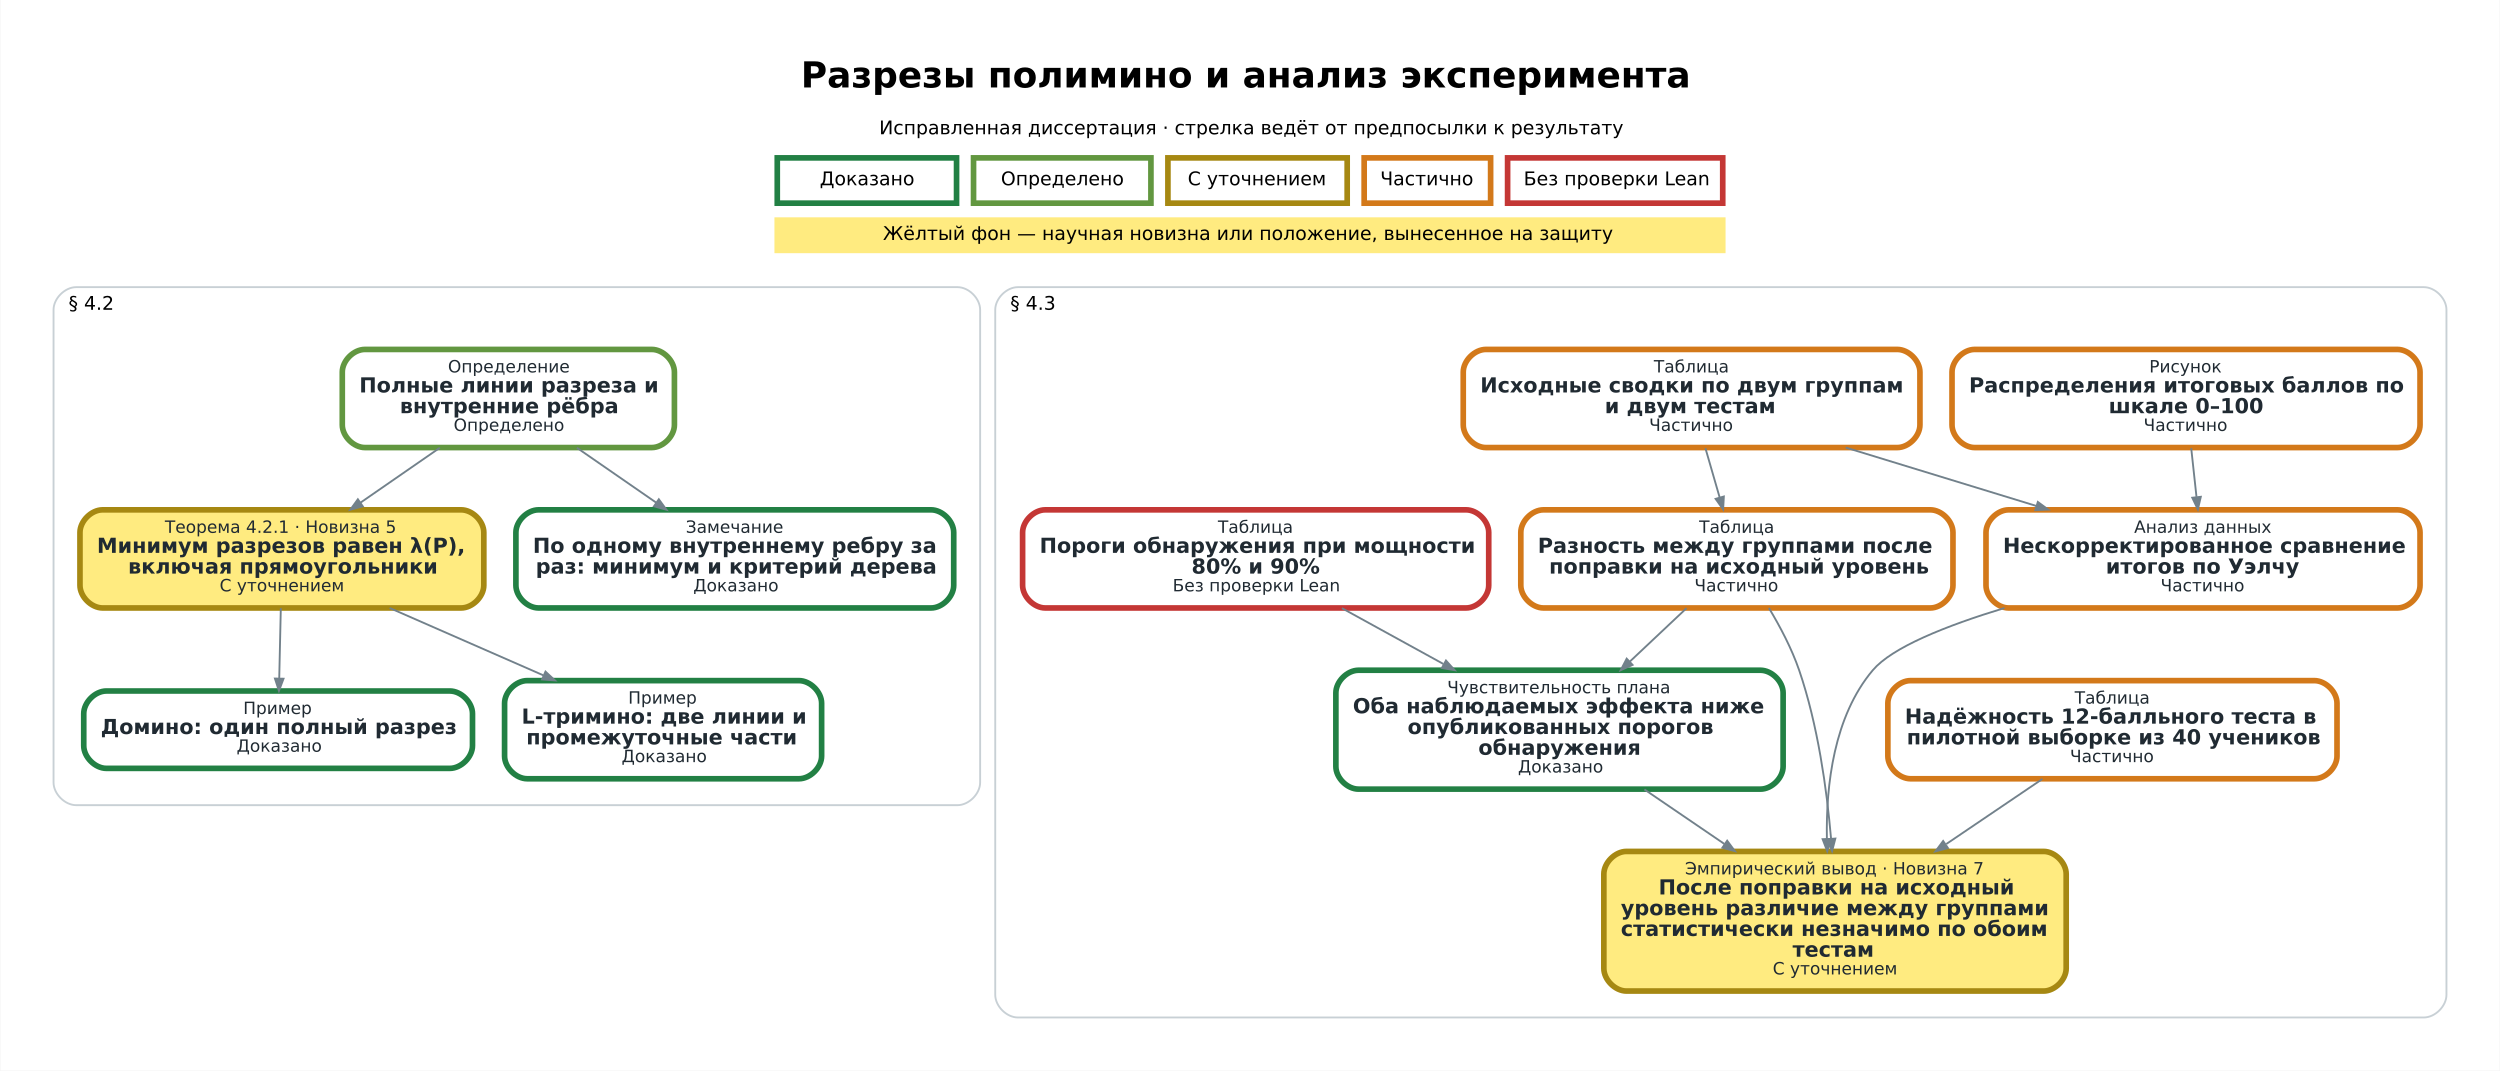
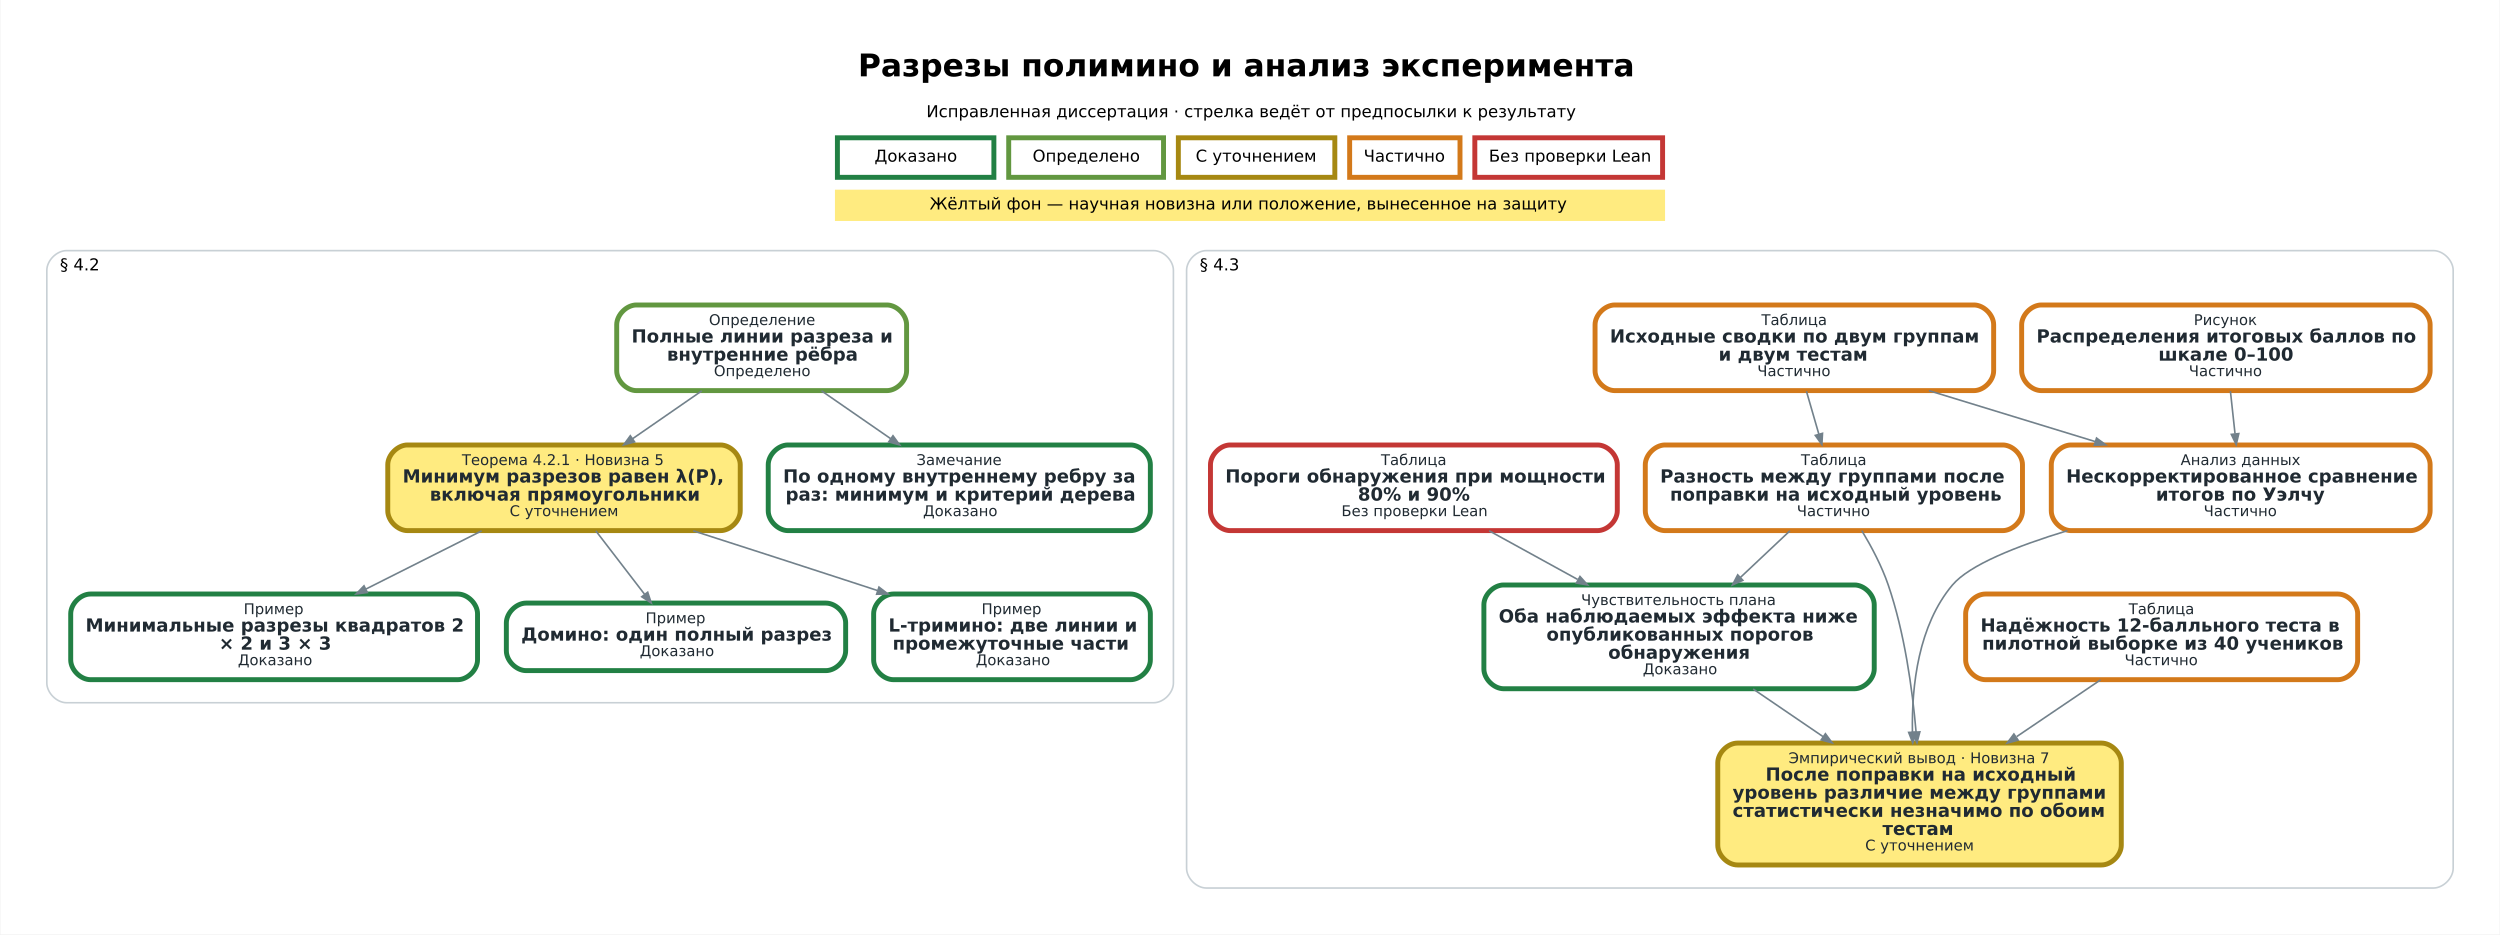
- <svg xmlns="http://www.w3.org/2000/svg" xmlns:xlink="http://www.w3.org/1999/xlink" width="1324pt" height="567pt" viewBox="0.00 0.00 1324.32 567.32">
+ <svg xmlns="http://www.w3.org/2000/svg" xmlns:xlink="http://www.w3.org/1999/xlink" width="1517pt" height="567pt" viewBox="0.00 0.00 1517.32 567.32">
  <g id="graph0" class="graph" transform="scale(1 1) rotate(0) translate(20.16 547.16)">
-     <polygon fill="white" stroke="transparent" points="-20.16,20.16 -20.16,-547.16 1304.16,-547.16 1304.16,20.16 -20.16,20.16" />
-     <text text-anchor="start" x="404" y="-500.8" font-family="DejaVu Sans" font-weight="bold" font-size="19.00">Разрезы полимино и анализ эксперимента</text>
-     <text text-anchor="start" x="445.5" y="-476" font-family="DejaVu Sans" font-size="10.00">Исправленная диссертация · стрелка ведёт от предпосылки к результату</text>
-     <polygon fill="none" stroke="#228044" stroke-width="3" points="391.5,-439.5 391.5,-463.5 486.5,-463.5 486.5,-439.5 391.5,-439.5" />
-     <text text-anchor="start" x="414" y="-449" font-family="DejaVu Sans" font-size="10.00">Доказано</text>
-     <polygon fill="none" stroke="#629740" stroke-width="3" points="495.5,-439.5 495.5,-463.5 589.5,-463.5 589.5,-439.5 495.5,-439.5" />
-     <text text-anchor="start" x="510" y="-449" font-family="DejaVu Sans" font-size="10.00">Определено</text>
-     <polygon fill="none" stroke="#a68812" stroke-width="3" points="598.5,-439.5 598.5,-463.5 693.5,-463.5 693.5,-439.5 598.5,-439.5" />
-     <text text-anchor="start" x="609" y="-449" font-family="DejaVu Sans" font-size="10.00">С уточнением</text>
-     <polygon fill="none" stroke="#d3791a" stroke-width="3" points="702.5,-439.5 702.5,-463.5 769.5,-463.5 769.5,-439.5 702.5,-439.5" />
-     <text text-anchor="start" x="711" y="-449" font-family="DejaVu Sans" font-size="10.00">Частично</text>
-     <polygon fill="none" stroke="#c43735" stroke-width="3" points="778.5,-439.5 778.5,-463.5 892.5,-463.5 892.5,-439.5 778.5,-439.5" />
-     <text text-anchor="start" x="787" y="-449" font-family="DejaVu Sans" font-size="10.00">Без проверки Lean</text>
-     <polygon fill="#ffeb80" stroke="transparent" stroke-width="3" points="390,-413 390,-432 894,-432 894,-413 390,-413" />
-     <text text-anchor="start" x="447.5" y="-420" font-family="DejaVu Sans" font-size="10.00">Жёлтый фон — научная новизна или положение, вынесенное на защиту</text>
+     <polygon fill="white" stroke="transparent" points="-20.16,20.16 -20.16,-547.16 1497.16,-547.16 1497.16,20.16 -20.16,20.16" />
+     <text text-anchor="start" x="500.5" y="-500.8" font-family="DejaVu Sans" font-weight="bold" font-size="19.00">Разрезы полимино и анализ эксперимента</text>
+     <text text-anchor="start" x="542" y="-476" font-family="DejaVu Sans" font-size="10.00">Исправленная диссертация · стрелка ведёт от предпосылки к результату</text>
+     <polygon fill="none" stroke="#228044" stroke-width="3" points="488,-439.5 488,-463.5 583,-463.5 583,-439.5 488,-439.5" />
+     <text text-anchor="start" x="510.5" y="-449" font-family="DejaVu Sans" font-size="10.00">Доказано</text>
+     <polygon fill="none" stroke="#629740" stroke-width="3" points="592,-439.5 592,-463.5 686,-463.5 686,-439.5 592,-439.5" />
+     <text text-anchor="start" x="606.5" y="-449" font-family="DejaVu Sans" font-size="10.00">Определено</text>
+     <polygon fill="none" stroke="#a68812" stroke-width="3" points="695,-439.5 695,-463.5 790,-463.5 790,-439.5 695,-439.5" />
+     <text text-anchor="start" x="705.5" y="-449" font-family="DejaVu Sans" font-size="10.00">С уточнением</text>
+     <polygon fill="none" stroke="#d3791a" stroke-width="3" points="799,-439.5 799,-463.5 866,-463.5 866,-439.5 799,-439.5" />
+     <text text-anchor="start" x="807.5" y="-449" font-family="DejaVu Sans" font-size="10.00">Частично</text>
+     <polygon fill="none" stroke="#c43735" stroke-width="3" points="875,-439.5 875,-463.5 989,-463.5 989,-439.5 875,-439.5" />
+     <text text-anchor="start" x="883.5" y="-449" font-family="DejaVu Sans" font-size="10.00">Без проверки Lean</text>
+     <polygon fill="#ffeb80" stroke="transparent" stroke-width="3" points="486.5,-413 486.5,-432 990.5,-432 990.5,-413 486.5,-413" />
+     <text text-anchor="start" x="544" y="-420" font-family="DejaVu Sans" font-size="10.00">Жёлтый фон — научная новизна или положение, вынесенное на защиту</text>
    <g id="clust1" class="cluster">
-       <path fill="white" stroke="#c8d0d5" d="M20,-120.5C20,-120.5 487,-120.5 487,-120.5 493,-120.5 499,-126.5 499,-132.5 499,-132.5 499,-383 499,-383 499,-389 493,-395 487,-395 487,-395 20,-395 20,-395 14,-395 8,-389 8,-383 8,-383 8,-132.5 8,-132.5 8,-126.5 14,-120.5 20,-120.5" />
+       <path fill="white" stroke="#c8d0d5" d="M20,-120.5C20,-120.5 680,-120.5 680,-120.5 686,-120.5 692,-126.5 692,-132.5 692,-132.5 692,-383 692,-383 692,-389 686,-395 680,-395 680,-395 20,-395 20,-395 14,-395 8,-389 8,-383 8,-383 8,-132.5 8,-132.5 8,-126.5 14,-120.5 20,-120.5" />
      <text text-anchor="middle" x="28" y="-383" font-family="DejaVu Sans" font-size="10.00">§ 4.2</text>
    </g>
    <g id="clust2" class="cluster">
-       <path fill="white" stroke="#c8d0d5" d="M519,-8C519,-8 1264,-8 1264,-8 1270,-8 1276,-14 1276,-20 1276,-20 1276,-383 1276,-383 1276,-389 1270,-395 1264,-395 1264,-395 519,-395 519,-395 513,-395 507,-389 507,-383 507,-383 507,-20 507,-20 507,-14 513,-8 519,-8" />
-       <text text-anchor="middle" x="527" y="-383" font-family="DejaVu Sans" font-size="10.00">§ 4.3</text>
+       <path fill="white" stroke="#c8d0d5" d="M712,-8C712,-8 1457,-8 1457,-8 1463,-8 1469,-14 1469,-20 1469,-20 1469,-383 1469,-383 1469,-389 1463,-395 1457,-395 1457,-395 712,-395 712,-395 706,-395 700,-389 700,-383 700,-383 700,-20 700,-20 700,-14 706,-8 712,-8" />
+       <text text-anchor="middle" x="720" y="-383" font-family="DejaVu Sans" font-size="10.00">§ 4.3</text>
    </g>
    <g id="node-cut-model" class="node">
      <g id="a_node-cut-model">
        <a xlink:href="../coverage.md#node-cut-model" xlink:title="Определение. Полные линии разреза и внутренние рёбра. Определено. Задана геометрическая модель полного удаления линий из объединения квадратов.">
-           <path fill="white" stroke="#629740" stroke-width="3" d="M325,-362C325,-362 173,-362 173,-362 167,-362 161,-356 161,-350 161,-350 161,-322 161,-322 161,-316 167,-310 173,-310 173,-310 325,-310 325,-310 331,-310 337,-316 337,-322 337,-322 337,-350 337,-350 337,-356 331,-362 325,-362" />
-           <text text-anchor="start" x="217" y="-349.8" font-family="DejaVu Sans" font-size="9.00" fill="#202a32">Определение</text>
-           <text text-anchor="start" x="170" y="-339.2" font-family="DejaVu Sans" font-weight="bold" font-size="11.00" fill="#202a32">Полные линии разреза и</text>
-           <text text-anchor="start" x="191.5" y="-328.2" font-family="DejaVu Sans" font-weight="bold" font-size="11.00" fill="#202a32">внутренние рёбра</text>
-           <text text-anchor="start" x="220" y="-318.8" font-family="DejaVu Sans" font-size="9.00" fill="#202a32">Определено</text>
+           <path fill="white" stroke="#629740" stroke-width="3" d="M518,-362C518,-362 366,-362 366,-362 360,-362 354,-356 354,-350 354,-350 354,-322 354,-322 354,-316 360,-310 366,-310 366,-310 518,-310 518,-310 524,-310 530,-316 530,-322 530,-322 530,-350 530,-350 530,-356 524,-362 518,-362" />
+           <text text-anchor="start" x="410" y="-349.8" font-family="DejaVu Sans" font-size="9.00" fill="#202a32">Определение</text>
+           <text text-anchor="start" x="363" y="-339.2" font-family="DejaVu Sans" font-weight="bold" font-size="11.00" fill="#202a32">Полные линии разреза и</text>
+           <text text-anchor="start" x="384.5" y="-328.2" font-family="DejaVu Sans" font-weight="bold" font-size="11.00" fill="#202a32">внутренние рёбра</text>
+           <text text-anchor="start" x="413" y="-318.8" font-family="DejaVu Sans" font-size="9.00" fill="#202a32">Определено</text>
        </a>
      </g>
    </g>
    <g id="node-thm-min-dissection-path" class="node">
      <g id="a_node-thm-min-dissection-path">
-         <a xlink:href="../coverage.md#node-thm-min-dissection-path" xlink:title="Теорема 4.2.1. Минимум разрезов равен λ(P), включая прямоугольники. С уточнением. Формула доказана при связности по сторонам. Доказано, что это равносильно связности внутренности непустой фигуры. Для произвольного объединения дан конечный критерий: каждая общая сторона разрезана и через каждое диагональное касание проходит хотя бы одна выбранная линия. У двух квадратов, соприкасающихся только углами, λ=0, а минимум равен 1. Буквальное определение из §4.2 допускает этот пример.">
-           <path fill="#ffeb80" stroke="#a68812" stroke-width="3" d="M224,-277C224,-277 34,-277 34,-277 28,-277 22,-271 22,-265 22,-265 22,-237 22,-237 22,-231 28,-225 34,-225 34,-225 224,-225 224,-225 230,-225 236,-231 236,-237 236,-237 236,-265 236,-265 236,-271 230,-277 224,-277" />
-           <text text-anchor="start" x="67" y="-264.8" font-family="DejaVu Sans" font-size="9.00" fill="#202a32">Теорема 4.2.1 · Новизна 5</text>
-           <text text-anchor="start" x="31" y="-254.2" font-family="DejaVu Sans" font-weight="bold" font-size="11.00" fill="#202a32">Минимум разрезов равен λ(P),</text>
-           <text text-anchor="start" x="47.5" y="-243.2" font-family="DejaVu Sans" font-weight="bold" font-size="11.00" fill="#202a32">включая прямоугольники</text>
-           <text text-anchor="start" x="96" y="-233.8" font-family="DejaVu Sans" font-size="9.00" fill="#202a32">С уточнением</text>
+         <a xlink:href="../coverage.md#node-thm-min-dissection-path" xlink:title="Теорема 4.2.1. Минимум разрезов равен λ(P), включая прямоугольники. С уточнением. Формула доказана при связности по сторонам. Доказано, что это равносильно связности внутренности непустой фигуры. Для произвольного объединения дан конечный критерий: каждая общая сторона разрезана и через каждое диагональное касание проходит хотя бы одна выбранная линия. У двух квадратов, соприкасающихся только углами, λ=0, а минимум равен 1. Буквальное определение из §4.2 допускает этот пример. Для любой промежуточной последовательности разрезов каждая геометрическая часть описана путями по сохранившимся сторонам и вершинам.">
+           <path fill="#ffeb80" stroke="#a68812" stroke-width="3" d="M417,-277C417,-277 227,-277 227,-277 221,-277 215,-271 215,-265 215,-265 215,-237 215,-237 215,-231 221,-225 227,-225 227,-225 417,-225 417,-225 423,-225 429,-231 429,-237 429,-237 429,-265 429,-265 429,-271 423,-277 417,-277" />
+           <text text-anchor="start" x="260" y="-264.8" font-family="DejaVu Sans" font-size="9.00" fill="#202a32">Теорема 4.2.1 · Новизна 5</text>
+           <text text-anchor="start" x="224" y="-254.2" font-family="DejaVu Sans" font-weight="bold" font-size="11.00" fill="#202a32">Минимум разрезов равен λ(P),</text>
+           <text text-anchor="start" x="240.5" y="-243.2" font-family="DejaVu Sans" font-weight="bold" font-size="11.00" fill="#202a32">включая прямоугольники</text>
+           <text text-anchor="start" x="289" y="-233.8" font-family="DejaVu Sans" font-size="9.00" fill="#202a32">С уточнением</text>
        </a>
      </g>
    </g>
    <g id="edge1" class="edge">
-       <path fill="none" stroke="#72818b" d="M212.67,-309.87C199.39,-300.69 184.28,-290.23 170.58,-280.76" />
-       <polygon fill="#72818b" stroke="#72818b" points="171.85,-278.87 165.21,-277.04 169.26,-282.61 171.85,-278.87" />
+       <path fill="none" stroke="#72818b" d="M405.67,-309.87C392.39,-300.69 377.28,-290.23 363.58,-280.76" />
+       <polygon fill="#72818b" stroke="#72818b" points="364.85,-278.87 358.21,-277.04 362.26,-282.61 364.85,-278.87" />
    </g>
    <g id="node-unit-edge-remark" class="node">
      <g id="a_node-unit-edge-remark">
        <a xlink:href="../coverage.md#node-unit-edge-remark" xlink:title="Замечание. По одному внутреннему ребру за раз: минимум и критерий дерева. Доказано. Для непустой фигуры, связной по сторонам, доказан критерий N−1. Квадрат 2×2 требует четырёх единичных разрезов или двух полных линий.">
-           <path fill="white" stroke="#228044" stroke-width="3" d="M473,-277C473,-277 265,-277 265,-277 259,-277 253,-271 253,-265 253,-265 253,-237 253,-237 253,-231 259,-225 265,-225 265,-225 473,-225 473,-225 479,-225 485,-231 485,-237 485,-237 485,-265 485,-265 485,-271 479,-277 473,-277" />
-           <text text-anchor="start" x="343" y="-264.8" font-family="DejaVu Sans" font-size="9.00" fill="#202a32">Замечание</text>
-           <text text-anchor="start" x="262" y="-254.2" font-family="DejaVu Sans" font-weight="bold" font-size="11.00" fill="#202a32">По одному внутреннему ребру за</text>
-           <text text-anchor="start" x="263.5" y="-243.2" font-family="DejaVu Sans" font-weight="bold" font-size="11.00" fill="#202a32">раз: минимум и критерий дерева</text>
-           <text text-anchor="start" x="347" y="-233.8" font-family="DejaVu Sans" font-size="9.00" fill="#202a32">Доказано</text>
+           <path fill="white" stroke="#228044" stroke-width="3" d="M666,-277C666,-277 458,-277 458,-277 452,-277 446,-271 446,-265 446,-265 446,-237 446,-237 446,-231 452,-225 458,-225 458,-225 666,-225 666,-225 672,-225 678,-231 678,-237 678,-237 678,-265 678,-265 678,-271 672,-277 666,-277" />
+           <text text-anchor="start" x="536" y="-264.8" font-family="DejaVu Sans" font-size="9.00" fill="#202a32">Замечание</text>
+           <text text-anchor="start" x="455" y="-254.2" font-family="DejaVu Sans" font-weight="bold" font-size="11.00" fill="#202a32">По одному внутреннему ребру за</text>
+           <text text-anchor="start" x="456.5" y="-243.2" font-family="DejaVu Sans" font-weight="bold" font-size="11.00" fill="#202a32">раз: минимум и критерий дерева</text>
+           <text text-anchor="start" x="540" y="-233.8" font-family="DejaVu Sans" font-size="9.00" fill="#202a32">Доказано</text>
        </a>
      </g>
    </g>
    <g id="edge2" class="edge">
-       <path fill="none" stroke="#72818b" d="M285.33,-309.87C298.61,-300.69 313.72,-290.23 327.42,-280.76" />
-       <polygon fill="#72818b" stroke="#72818b" points="328.74,-282.61 332.79,-277.04 326.15,-278.87 328.74,-282.61" />
+       <path fill="none" stroke="#72818b" d="M478.33,-309.87C491.61,-300.69 506.72,-290.23 520.42,-280.76" />
+       <polygon fill="#72818b" stroke="#72818b" points="521.74,-282.61 525.79,-277.04 519.15,-278.87 521.74,-282.61" />
+     </g>
+     <g id="node-square-cut-examples" class="node">
+       <g id="a_node-square-cut-examples">
+         <a xlink:href="../coverage.md#node-square-cut-examples" xlink:title="Пример. Минимальные разрезы квадратов 2 × 2 и 3 × 3. Доказано. Указанные полные линии дают минимумы 2 и 4. Оба числа меньше N−1.">
+           <path fill="white" stroke="#228044" stroke-width="3" d="M257.5,-186.5C257.5,-186.5 34.5,-186.5 34.5,-186.5 28.5,-186.5 22.5,-180.5 22.5,-174.5 22.5,-174.5 22.5,-146.5 22.5,-146.5 22.5,-140.5 28.5,-134.5 34.5,-134.5 34.5,-134.5 257.5,-134.5 257.5,-134.5 263.5,-134.5 269.5,-140.5 269.5,-146.5 269.5,-146.5 269.5,-174.5 269.5,-174.5 269.5,-180.5 263.5,-186.5 257.5,-186.5" />
+           <text text-anchor="start" x="127.5" y="-174.3" font-family="DejaVu Sans" font-size="9.00" fill="#202a32">Пример</text>
+           <text text-anchor="start" x="31.5" y="-163.7" font-family="DejaVu Sans" font-weight="bold" font-size="11.00" fill="#202a32">Минимальные разрезы квадратов 2</text>
+           <text text-anchor="start" x="112.5" y="-152.7" font-family="DejaVu Sans" font-weight="bold" font-size="11.00" fill="#202a32">× 2 и 3 × 3</text>
+           <text text-anchor="start" x="124" y="-143.3" font-family="DejaVu Sans" font-size="9.00" fill="#202a32">Доказано</text>
+         </a>
+       </g>
+     </g>
+     <g id="edge3" class="edge">
+       <path fill="none" stroke="#72818b" d="M272.04,-224.88C250.11,-213.85 224.29,-200.87 201.74,-189.53" />
+       <polygon fill="#72818b" stroke="#72818b" points="202.61,-187.42 195.78,-186.53 200.57,-191.49 202.61,-187.42" />
    </g>
    <g id="node-ex1" class="node">
      <g id="a_node-ex1">
        <a xlink:href="../coverage.md#node-ex1" xlink:title="Пример. Домино: один полный разрез. Доказано. ">
-           <path fill="white" stroke="#228044" stroke-width="3" d="M218,-181C218,-181 36,-181 36,-181 30,-181 24,-175 24,-169 24,-169 24,-152 24,-152 24,-146 30,-140 36,-140 36,-140 218,-140 218,-140 224,-140 230,-146 230,-152 230,-152 230,-169 230,-169 230,-175 224,-181 218,-181" />
-           <text text-anchor="start" x="108.5" y="-168.8" font-family="DejaVu Sans" font-size="9.00" fill="#202a32">Пример</text>
-           <text text-anchor="start" x="33" y="-158.2" font-family="DejaVu Sans" font-weight="bold" font-size="11.00" fill="#202a32">Домино: один полный разрез</text>
-           <text text-anchor="start" x="105" y="-148.8" font-family="DejaVu Sans" font-size="9.00" fill="#202a32">Доказано</text>
-         </a>
-       </g>
-     </g>
-     <g id="edge3" class="edge">
-       <path fill="none" stroke="#72818b" d="M128.43,-224.88C128.17,-213.26 127.86,-199.46 127.59,-187.71" />
-       <polygon fill="#72818b" stroke="#72818b" points="129.86,-187.51 127.44,-181.06 125.31,-187.61 129.86,-187.51" />
+           <path fill="white" stroke="#228044" stroke-width="3" d="M481,-181C481,-181 299,-181 299,-181 293,-181 287,-175 287,-169 287,-169 287,-152 287,-152 287,-146 293,-140 299,-140 299,-140 481,-140 481,-140 487,-140 493,-146 493,-152 493,-152 493,-169 493,-169 493,-175 487,-181 481,-181" />
+           <text text-anchor="start" x="371.5" y="-168.8" font-family="DejaVu Sans" font-size="9.00" fill="#202a32">Пример</text>
+           <text text-anchor="start" x="296" y="-158.2" font-family="DejaVu Sans" font-weight="bold" font-size="11.00" fill="#202a32">Домино: один полный разрез</text>
+           <text text-anchor="start" x="368" y="-148.8" font-family="DejaVu Sans" font-size="9.00" fill="#202a32">Доказано</text>
+         </a>
+       </g>
+     </g>
+     <g id="edge4" class="edge">
+       <path fill="none" stroke="#72818b" d="M341.3,-224.88C350.57,-212.82 361.63,-198.42 370.87,-186.4" />
+       <polygon fill="#72818b" stroke="#72818b" points="372.82,-187.6 374.97,-181.06 369.21,-184.83 372.82,-187.6" />
    </g>
    <g id="node-ex2" class="node">
      <g id="a_node-ex2">
        <a xlink:href="../coverage.md#node-ex2" xlink:title="Пример. L-тримино: две линии и промежуточные части. Доказано. ">
-           <path fill="white" stroke="#228044" stroke-width="3" d="M403,-186.5C403,-186.5 259,-186.5 259,-186.5 253,-186.5 247,-180.5 247,-174.5 247,-174.5 247,-146.5 247,-146.5 247,-140.5 253,-134.5 259,-134.5 259,-134.5 403,-134.5 403,-134.5 409,-134.5 415,-140.5 415,-146.5 415,-146.5 415,-174.5 415,-174.5 415,-180.5 409,-186.5 403,-186.5" />
-           <text text-anchor="start" x="312.5" y="-174.3" font-family="DejaVu Sans" font-size="9.00" fill="#202a32">Пример</text>
-           <text text-anchor="start" x="256" y="-163.7" font-family="DejaVu Sans" font-weight="bold" font-size="11.00" fill="#202a32">L-тримино: две линии и</text>
-           <text text-anchor="start" x="258.5" y="-152.7" font-family="DejaVu Sans" font-weight="bold" font-size="11.00" fill="#202a32">промежуточные части</text>
-           <text text-anchor="start" x="309" y="-143.3" font-family="DejaVu Sans" font-size="9.00" fill="#202a32">Доказано</text>
-         </a>
-       </g>
-     </g>
-     <g id="edge4" class="edge">
-       <path fill="none" stroke="#72818b" d="M186.08,-224.99C211.46,-213.87 241.44,-200.74 267.52,-189.31" />
-       <polygon fill="#72818b" stroke="#72818b" points="268.68,-191.29 273.72,-186.6 266.85,-187.12 268.68,-191.29" />
+           <path fill="white" stroke="#228044" stroke-width="3" d="M666,-186.5C666,-186.5 522,-186.5 522,-186.5 516,-186.5 510,-180.5 510,-174.5 510,-174.5 510,-146.5 510,-146.5 510,-140.5 516,-134.5 522,-134.5 522,-134.5 666,-134.5 666,-134.5 672,-134.5 678,-140.5 678,-146.5 678,-146.5 678,-174.5 678,-174.5 678,-180.5 672,-186.5 666,-186.5" />
+           <text text-anchor="start" x="575.5" y="-174.3" font-family="DejaVu Sans" font-size="9.00" fill="#202a32">Пример</text>
+           <text text-anchor="start" x="519" y="-163.7" font-family="DejaVu Sans" font-weight="bold" font-size="11.00" fill="#202a32">L-тримино: две линии и</text>
+           <text text-anchor="start" x="521.5" y="-152.7" font-family="DejaVu Sans" font-weight="bold" font-size="11.00" fill="#202a32">промежуточные части</text>
+           <text text-anchor="start" x="572" y="-143.3" font-family="DejaVu Sans" font-size="9.00" fill="#202a32">Доказано</text>
+         </a>
+       </g>
+     </g>
+     <g id="edge5" class="edge">
+       <path fill="none" stroke="#72818b" d="M400.46,-224.88C432.03,-214.73 468.76,-202.86 502,-192 505.4,-190.89 508.87,-189.75 512.37,-188.6" />
+       <polygon fill="#72818b" stroke="#72818b" points="513.24,-190.71 518.71,-186.52 511.82,-186.39 513.24,-190.71" />
    </g>
    <g id="node-table-pearson" class="node">
      <g id="a_node-table-pearson">
        <a xlink:href="../coverage.md#node-table-pearson" xlink:title="Таблица. Надёжность 12-балльного теста в пилотной выборке из 40 учеников. Частично. В отдельном пилоте из двух средних и парного t следуют точный средний сдвиг 41/40 и сумма квадратов разностей 131. Для парного t и теста корреляции проверено p &lt; 0,001. Из положительной корреляции и изменения среднего следует строгое неравенство ICC(2,1) &lt; r. Сами r, ICC и точные границы ДИ по исходным парам не воспроизведены.">
-           <path fill="white" stroke="#d3791a" stroke-width="3" d="M1206,-186.5C1206,-186.5 992,-186.5 992,-186.5 986,-186.5 980,-180.5 980,-174.5 980,-174.5 980,-146.5 980,-146.5 980,-140.5 986,-134.5 992,-134.5 992,-134.5 1206,-134.5 1206,-134.5 1212,-134.5 1218,-140.5 1218,-146.5 1218,-146.5 1218,-174.5 1218,-174.5 1218,-180.5 1212,-186.5 1206,-186.5" />
-           <text text-anchor="start" x="1079" y="-174.3" font-family="DejaVu Sans" font-size="9.00" fill="#202a32">Таблица</text>
-           <text text-anchor="start" x="989" y="-163.7" font-family="DejaVu Sans" font-weight="bold" font-size="11.00" fill="#202a32">Надёжность 12-балльного теста в</text>
-           <text text-anchor="start" x="990" y="-152.7" font-family="DejaVu Sans" font-weight="bold" font-size="11.00" fill="#202a32">пилотной выборке из 40 учеников</text>
-           <text text-anchor="start" x="1076.5" y="-143.3" font-family="DejaVu Sans" font-size="9.00" fill="#202a32">Частично</text>
+           <path fill="white" stroke="#d3791a" stroke-width="3" d="M1399,-186.5C1399,-186.5 1185,-186.5 1185,-186.5 1179,-186.5 1173,-180.5 1173,-174.5 1173,-174.5 1173,-146.5 1173,-146.5 1173,-140.5 1179,-134.5 1185,-134.5 1185,-134.5 1399,-134.5 1399,-134.5 1405,-134.5 1411,-140.5 1411,-146.5 1411,-146.5 1411,-174.5 1411,-174.5 1411,-180.5 1405,-186.5 1399,-186.5" />
+           <text text-anchor="start" x="1272" y="-174.3" font-family="DejaVu Sans" font-size="9.00" fill="#202a32">Таблица</text>
+           <text text-anchor="start" x="1182" y="-163.7" font-family="DejaVu Sans" font-weight="bold" font-size="11.00" fill="#202a32">Надёжность 12-балльного теста в</text>
+           <text text-anchor="start" x="1183" y="-152.7" font-family="DejaVu Sans" font-weight="bold" font-size="11.00" fill="#202a32">пилотной выборке из 40 учеников</text>
+           <text text-anchor="start" x="1269.5" y="-143.3" font-family="DejaVu Sans" font-size="9.00" fill="#202a32">Частично</text>
        </a>
      </g>
    </g>
    <g id="node-study-summary" class="node">
      <g id="a_node-study-summary">
        <a xlink:href="../coverage.md#node-study-summary" xlink:title="Эмпирический вывод. После поправки на исходный уровень различие между группами статистически незначимо по обоим тестам. С уточнением. Для любых 42 пар наблюдений в каждой группе, согласующихся со сводками, доказаны оба исходных преимущества B, нескорректированное итоговое различие только по числам, близость приростов и оба решения ANCOVA при уровне 0,05. Сами измерения и эмпирические допущения модели по опубликованным таблицам не проверяются. При одном целом классе на метод любой коэффициент метода можно компенсировать классным эффектом, сохранив прогнозы и минимум суммы квадратов ANCOVA.">
-           <path fill="#ffeb80" stroke="#a68812" stroke-width="3" d="M1062.5,-96C1062.5,-96 841.5,-96 841.5,-96 835.5,-96 829.5,-90 829.5,-84 829.5,-84 829.5,-34 829.5,-34 829.5,-28 835.5,-22 841.5,-22 841.5,-22 1062.5,-22 1062.5,-22 1068.5,-22 1074.5,-28 1074.5,-34 1074.5,-34 1074.5,-84 1074.5,-84 1074.5,-90 1068.5,-96 1062.5,-96" />
-           <text text-anchor="start" x="872.5" y="-83.8" font-family="DejaVu Sans" font-size="9.00" fill="#202a32">Эмпирический вывод · Новизна 7</text>
-           <text text-anchor="start" x="858.5" y="-73.2" font-family="DejaVu Sans" font-weight="bold" font-size="11.00" fill="#202a32">После поправки на исходный</text>
-           <text text-anchor="start" x="838.5" y="-62.2" font-family="DejaVu Sans" font-weight="bold" font-size="11.00" fill="#202a32">уровень различие между группами</text>
-           <text text-anchor="start" x="838.5" y="-51.2" font-family="DejaVu Sans" font-weight="bold" font-size="11.00" fill="#202a32">статистически незначимо по обоим</text>
-           <text text-anchor="start" x="929.5" y="-40.2" font-family="DejaVu Sans" font-weight="bold" font-size="11.00" fill="#202a32">тестам</text>
-           <text text-anchor="start" x="919" y="-30.8" font-family="DejaVu Sans" font-size="9.00" fill="#202a32">С уточнением</text>
-         </a>
-       </g>
-     </g>
-     <g id="edge13" class="edge">
-       <path fill="none" stroke="#72818b" d="M1061.91,-134.39C1046.47,-123.94 1028.17,-111.56 1010.97,-99.92" />
-       <polygon fill="#72818b" stroke="#72818b" points="1011.85,-97.76 1005.19,-96 1009.29,-101.53 1011.85,-97.76" />
+           <path fill="#ffeb80" stroke="#a68812" stroke-width="3" d="M1255.5,-96C1255.5,-96 1034.5,-96 1034.5,-96 1028.5,-96 1022.5,-90 1022.5,-84 1022.5,-84 1022.5,-34 1022.5,-34 1022.5,-28 1028.5,-22 1034.5,-22 1034.5,-22 1255.5,-22 1255.5,-22 1261.5,-22 1267.5,-28 1267.5,-34 1267.5,-34 1267.5,-84 1267.5,-84 1267.5,-90 1261.5,-96 1255.5,-96" />
+           <text text-anchor="start" x="1065.5" y="-83.8" font-family="DejaVu Sans" font-size="9.00" fill="#202a32">Эмпирический вывод · Новизна 7</text>
+           <text text-anchor="start" x="1051.5" y="-73.2" font-family="DejaVu Sans" font-weight="bold" font-size="11.00" fill="#202a32">После поправки на исходный</text>
+           <text text-anchor="start" x="1031.5" y="-62.2" font-family="DejaVu Sans" font-weight="bold" font-size="11.00" fill="#202a32">уровень различие между группами</text>
+           <text text-anchor="start" x="1031.5" y="-51.2" font-family="DejaVu Sans" font-weight="bold" font-size="11.00" fill="#202a32">статистически незначимо по обоим</text>
+           <text text-anchor="start" x="1122.5" y="-40.2" font-family="DejaVu Sans" font-weight="bold" font-size="11.00" fill="#202a32">тестам</text>
+           <text text-anchor="start" x="1112" y="-30.8" font-family="DejaVu Sans" font-size="9.00" fill="#202a32">С уточнением</text>
+         </a>
+       </g>
+     </g>
+     <g id="edge14" class="edge">
+       <path fill="none" stroke="#72818b" d="M1254.91,-134.39C1239.47,-123.94 1221.17,-111.56 1203.97,-99.92" />
+       <polygon fill="#72818b" stroke="#72818b" points="1204.85,-97.76 1198.19,-96 1202.29,-101.53 1204.85,-97.76" />
    </g>
    <g id="node-tab-descriptive" class="node">
      <g id="a_node-tab-descriptive">
        <a xlink:href="../coverage.md#node-tab-descriptive" xlink:title="Таблица. Исходные сводки по двум группам и двум тестам. Частично. Для 12-балльного теста из округления средних и стандартных отклонений доказаны точные суммы, суммы квадратов до и после обучения и по два кандидата для сумм квадратов приростов. Исходные наблюдения не опубликованы.">
-           <path fill="white" stroke="#d3791a" stroke-width="3" d="M985,-362C985,-362 767,-362 767,-362 761,-362 755,-356 755,-350 755,-350 755,-322 755,-322 755,-316 761,-310 767,-310 767,-310 985,-310 985,-310 991,-310 997,-316 997,-322 997,-322 997,-350 997,-350 997,-356 991,-362 985,-362" />
-           <text text-anchor="start" x="856" y="-349.8" font-family="DejaVu Sans" font-size="9.00" fill="#202a32">Таблица</text>
-           <text text-anchor="start" x="764" y="-339.2" font-family="DejaVu Sans" font-weight="bold" font-size="11.00" fill="#202a32">Исходные сводки по двум группам</text>
-           <text text-anchor="start" x="830" y="-328.2" font-family="DejaVu Sans" font-weight="bold" font-size="11.00" fill="#202a32">и двум тестам</text>
-           <text text-anchor="start" x="853.5" y="-318.8" font-family="DejaVu Sans" font-size="9.00" fill="#202a32">Частично</text>
+           <path fill="white" stroke="#d3791a" stroke-width="3" d="M1178,-362C1178,-362 960,-362 960,-362 954,-362 948,-356 948,-350 948,-350 948,-322 948,-322 948,-316 954,-310 960,-310 960,-310 1178,-310 1178,-310 1184,-310 1190,-316 1190,-322 1190,-322 1190,-350 1190,-350 1190,-356 1184,-362 1178,-362" />
+           <text text-anchor="start" x="1049" y="-349.8" font-family="DejaVu Sans" font-size="9.00" fill="#202a32">Таблица</text>
+           <text text-anchor="start" x="957" y="-339.2" font-family="DejaVu Sans" font-weight="bold" font-size="11.00" fill="#202a32">Исходные сводки по двум группам</text>
+           <text text-anchor="start" x="1023" y="-328.2" font-family="DejaVu Sans" font-weight="bold" font-size="11.00" fill="#202a32">и двум тестам</text>
+           <text text-anchor="start" x="1046.5" y="-318.8" font-family="DejaVu Sans" font-size="9.00" fill="#202a32">Частично</text>
        </a>
      </g>
    </g>
    <g id="node-study-welch" class="node">
      <g id="a_node-study-welch">
        <a xlink:href="../coverage.md#node-study-welch" xlink:title="Анализ данных. Нескорректированное сравнение итогов по Уэлчу. Частично. Для теста на мышление из описательной таблицы воспроизведены оба сравнения Уэлча, включая дробные степени свободы, p = 0,035 и 0,101, 95% ДИ и d Коэна. По обоим инструментам проверены решения до и после обучения, два межгрупповых сравнения приростов и четыре парных теста. Ранговые тесты требуют индивидуальных наблюдений. Для шкалы 0–100 из описательных сводок получены p до обучения от 0,02177 до 0,02208, после от 0,00763 до 0,00778, одностороннее округление 0,004 и d = 0,51 и 0,60. Для прироста по тесту на мышление воспроизведены точная разность −2/42, p = 0,95 и 95% ДИ [−1,61; 1,52]. Для прироста на шкале 0–100 из дополнительных опубликованных 0,52 следует p = 0,91. Для рангового сравнения итогов теста на мышление проверено ограничение сводок. Два допустимых целочисленных примера с теми же описательными ячейками, парными t и числами максимальных баллов дают при точном двустороннем перестановочном тесте p около 0,06626 и 0,04301.">
-           <path fill="white" stroke="#d3791a" stroke-width="3" d="M1250,-277C1250,-277 1044,-277 1044,-277 1038,-277 1032,-271 1032,-265 1032,-265 1032,-237 1032,-237 1032,-231 1038,-225 1044,-225 1044,-225 1250,-225 1250,-225 1256,-225 1262,-231 1262,-237 1262,-237 1262,-265 1262,-265 1262,-271 1256,-277 1250,-277" />
-           <text text-anchor="start" x="1110.5" y="-264.8" font-family="DejaVu Sans" font-size="9.00" fill="#202a32">Анализ данных</text>
-           <text text-anchor="start" x="1041" y="-254.2" font-family="DejaVu Sans" font-weight="bold" font-size="11.00" fill="#202a32">Нескорректированное сравнение</text>
-           <text text-anchor="start" x="1095.5" y="-243.2" font-family="DejaVu Sans" font-weight="bold" font-size="11.00" fill="#202a32">итогов по Уэлчу</text>
-           <text text-anchor="start" x="1124.5" y="-233.8" font-family="DejaVu Sans" font-size="9.00" fill="#202a32">Частично</text>
-         </a>
-       </g>
-     </g>
-     <g id="edge5" class="edge">
-       <path fill="none" stroke="#72818b" d="M957.68,-309.98C989.53,-300.23 1026.12,-289.02 1058.59,-279.08" />
-       <polygon fill="#72818b" stroke="#72818b" points="1059.47,-281.19 1065.02,-277.11 1058.14,-276.84 1059.47,-281.19" />
+           <path fill="white" stroke="#d3791a" stroke-width="3" d="M1443,-277C1443,-277 1237,-277 1237,-277 1231,-277 1225,-271 1225,-265 1225,-265 1225,-237 1225,-237 1225,-231 1231,-225 1237,-225 1237,-225 1443,-225 1443,-225 1449,-225 1455,-231 1455,-237 1455,-237 1455,-265 1455,-265 1455,-271 1449,-277 1443,-277" />
+           <text text-anchor="start" x="1303.5" y="-264.8" font-family="DejaVu Sans" font-size="9.00" fill="#202a32">Анализ данных</text>
+           <text text-anchor="start" x="1234" y="-254.2" font-family="DejaVu Sans" font-weight="bold" font-size="11.00" fill="#202a32">Нескорректированное сравнение</text>
+           <text text-anchor="start" x="1288.5" y="-243.2" font-family="DejaVu Sans" font-weight="bold" font-size="11.00" fill="#202a32">итогов по Уэлчу</text>
+           <text text-anchor="start" x="1317.5" y="-233.8" font-family="DejaVu Sans" font-size="9.00" fill="#202a32">Частично</text>
+         </a>
+       </g>
+     </g>
+     <g id="edge6" class="edge">
+       <path fill="none" stroke="#72818b" d="M1150.68,-309.98C1182.53,-300.23 1219.12,-289.02 1251.59,-279.08" />
+       <polygon fill="#72818b" stroke="#72818b" points="1252.47,-281.19 1258.02,-277.11 1251.14,-276.84 1252.47,-281.19" />
    </g>
    <g id="node-tab-ancova" class="node">
      <g id="a_node-tab-ancova">
        <a xlink:href="../coverage.md#node-tab-ancova" xlink:title="Таблица. Разность между группами после поправки на исходный уровень. Частично. Для теста на мышление описательная таблица и два парных t дают всю строку ANCOVA, p = 0,61 для взаимодействия группы с исходным баллом и обе корреляции. Для шкалы 0–100 из одной описательной таблицы следуют 6,2158 ≤ B−A ≤ 6,2401 и 0,1081 ≤ p ≤ 0,10995; из опубликованных контраста и ДИ следует p = 0,109 с точностью до 0,001. Для взаимодействия во втором тесте описательные сводки дают p ≥ 0,92. Для проверки распределения остатков нужны исходные наблюдения. Третья цифра не определяется одной описательной таблицей: доказано существование допустимых наборов с округлениями p до 0,108 и 0,110.">
-           <path fill="white" stroke="#d3791a" stroke-width="3" d="M1002.5,-277C1002.5,-277 797.5,-277 797.5,-277 791.5,-277 785.5,-271 785.5,-265 785.5,-265 785.5,-237 785.5,-237 785.5,-231 791.5,-225 797.5,-225 797.5,-225 1002.5,-225 1002.5,-225 1008.5,-225 1014.5,-231 1014.5,-237 1014.5,-237 1014.5,-265 1014.5,-265 1014.5,-271 1008.5,-277 1002.5,-277" />
-           <text text-anchor="start" x="880" y="-264.8" font-family="DejaVu Sans" font-size="9.00" fill="#202a32">Таблица</text>
-           <text text-anchor="start" x="794.5" y="-254.2" font-family="DejaVu Sans" font-weight="bold" font-size="11.00" fill="#202a32">Разность между группами после</text>
-           <text text-anchor="start" x="800.5" y="-243.2" font-family="DejaVu Sans" font-weight="bold" font-size="11.00" fill="#202a32">поправки на исходный уровень</text>
-           <text text-anchor="start" x="877.5" y="-233.8" font-family="DejaVu Sans" font-size="9.00" fill="#202a32">Частично</text>
-         </a>
-       </g>
-     </g>
-     <g id="edge7" class="edge">
-       <path fill="none" stroke="#72818b" d="M883.33,-309.65C885.7,-301.44 888.37,-292.24 890.85,-283.63" />
-       <polygon fill="#72818b" stroke="#72818b" points="893.09,-284.07 892.71,-277.2 888.72,-282.81 893.09,-284.07" />
-     </g>
-     <g id="edge10" class="edge">
-       <path fill="none" stroke="#72818b" d="M1041.8,-224.98C1010.7,-215.53 982.21,-204.11 972,-192 951.39,-167.56 947.18,-131.13 947.69,-102.73" />
-       <polygon fill="#72818b" stroke="#72818b" points="949.97,-102.63 947.89,-96.07 945.42,-102.49 949.97,-102.63" />
+           <path fill="white" stroke="#d3791a" stroke-width="3" d="M1195.5,-277C1195.5,-277 990.5,-277 990.5,-277 984.5,-277 978.5,-271 978.5,-265 978.5,-265 978.5,-237 978.5,-237 978.5,-231 984.5,-225 990.5,-225 990.5,-225 1195.5,-225 1195.5,-225 1201.5,-225 1207.5,-231 1207.5,-237 1207.5,-237 1207.5,-265 1207.5,-265 1207.5,-271 1201.5,-277 1195.5,-277" />
+           <text text-anchor="start" x="1073" y="-264.8" font-family="DejaVu Sans" font-size="9.00" fill="#202a32">Таблица</text>
+           <text text-anchor="start" x="987.5" y="-254.2" font-family="DejaVu Sans" font-weight="bold" font-size="11.00" fill="#202a32">Разность между группами после</text>
+           <text text-anchor="start" x="993.5" y="-243.2" font-family="DejaVu Sans" font-weight="bold" font-size="11.00" fill="#202a32">поправки на исходный уровень</text>
+           <text text-anchor="start" x="1070.5" y="-233.8" font-family="DejaVu Sans" font-size="9.00" fill="#202a32">Частично</text>
+         </a>
+       </g>
+     </g>
+     <g id="edge8" class="edge">
+       <path fill="none" stroke="#72818b" d="M1076.33,-309.65C1078.7,-301.44 1081.37,-292.24 1083.85,-283.63" />
+       <polygon fill="#72818b" stroke="#72818b" points="1086.09,-284.07 1085.71,-277.2 1081.72,-282.81 1086.09,-284.07" />
+     </g>
+     <g id="edge11" class="edge">
+       <path fill="none" stroke="#72818b" d="M1234.8,-224.98C1203.7,-215.53 1175.21,-204.11 1165,-192 1144.39,-167.56 1140.18,-131.13 1140.69,-102.73" />
+       <polygon fill="#72818b" stroke="#72818b" points="1142.97,-102.63 1140.89,-96.07 1138.42,-102.49 1142.97,-102.63" />
    </g>
    <g id="node-fig11" class="node">
      <g id="a_node-fig11">
        <a xlink:href="../coverage.md#node-fig11" xlink:title="Рисунок. Распределения итоговых баллов по шкале 0–100. Частично. Высоты обоих рядов столбцов воспроизводятся из fig11.pdf скриптом read_figure11.py. При допуске один пиксель и 42 учениках Lean однозначно восстанавливает частоты. Они дают 1081 ≤ U_B ≤ 1345 при нулевом центре 882. Внутрибиновый порядок и точное p в рисунке отсутствуют.">
-           <path fill="white" stroke="#d3791a" stroke-width="3" d="M1250,-362C1250,-362 1026,-362 1026,-362 1020,-362 1014,-356 1014,-350 1014,-350 1014,-322 1014,-322 1014,-316 1020,-310 1026,-310 1026,-310 1250,-310 1250,-310 1256,-310 1262,-316 1262,-322 1262,-322 1262,-350 1262,-350 1262,-356 1256,-362 1250,-362" />
-           <text text-anchor="start" x="1118.5" y="-349.8" font-family="DejaVu Sans" font-size="9.00" fill="#202a32">Рисунок</text>
-           <text text-anchor="start" x="1023" y="-339.2" font-family="DejaVu Sans" font-weight="bold" font-size="11.00" fill="#202a32">Распределения итоговых баллов по</text>
-           <text text-anchor="start" x="1097" y="-328.2" font-family="DejaVu Sans" font-weight="bold" font-size="11.00" fill="#202a32">шкале 0–100</text>
-           <text text-anchor="start" x="1115.5" y="-318.8" font-family="DejaVu Sans" font-size="9.00" fill="#202a32">Частично</text>
-         </a>
-       </g>
-     </g>
-     <g id="edge6" class="edge">
-       <path fill="none" stroke="#72818b" d="M1140.75,-309.65C1141.63,-301.52 1142.62,-292.42 1143.54,-283.89" />
-       <polygon fill="#72818b" stroke="#72818b" points="1145.83,-283.91 1144.27,-277.2 1141.31,-283.42 1145.83,-283.91" />
+           <path fill="white" stroke="#d3791a" stroke-width="3" d="M1443,-362C1443,-362 1219,-362 1219,-362 1213,-362 1207,-356 1207,-350 1207,-350 1207,-322 1207,-322 1207,-316 1213,-310 1219,-310 1219,-310 1443,-310 1443,-310 1449,-310 1455,-316 1455,-322 1455,-322 1455,-350 1455,-350 1455,-356 1449,-362 1443,-362" />
+           <text text-anchor="start" x="1311.5" y="-349.8" font-family="DejaVu Sans" font-size="9.00" fill="#202a32">Рисунок</text>
+           <text text-anchor="start" x="1216" y="-339.2" font-family="DejaVu Sans" font-weight="bold" font-size="11.00" fill="#202a32">Распределения итоговых баллов по</text>
+           <text text-anchor="start" x="1290" y="-328.2" font-family="DejaVu Sans" font-weight="bold" font-size="11.00" fill="#202a32">шкале 0–100</text>
+           <text text-anchor="start" x="1308.5" y="-318.8" font-family="DejaVu Sans" font-size="9.00" fill="#202a32">Частично</text>
+         </a>
+       </g>
+     </g>
+     <g id="edge7" class="edge">
+       <path fill="none" stroke="#72818b" d="M1333.75,-309.65C1334.63,-301.52 1335.62,-292.42 1336.54,-283.89" />
+       <polygon fill="#72818b" stroke="#72818b" points="1338.83,-283.91 1337.27,-277.2 1334.31,-283.42 1338.83,-283.91" />
    </g>
    <g id="node-study-sensitivity" class="node">
      <g id="a_node-study-sensitivity">
        <a xlink:href="../coverage.md#node-study-sensitivity" xlink:title="Чувствительность плана. Оба наблюдаемых эффекта ниже опубликованных порогов обнаружения. Доказано. По обеим шкалам оценка ANCOVA меньше каждого из двух порогов таблицы. 95%-й ДИ содержит ноль и половину остаточного стандартного отклонения. Для шкалы 0–12 проверены округления SD = 2,78 и d = 0,37.">
-           <path fill="white" stroke="#228044" stroke-width="3" d="M912.5,-192C912.5,-192 699.5,-192 699.5,-192 693.5,-192 687.5,-186 687.5,-180 687.5,-180 687.5,-141 687.5,-141 687.5,-135 693.5,-129 699.5,-129 699.5,-129 912.5,-129 912.5,-129 918.5,-129 924.5,-135 924.5,-141 924.5,-141 924.5,-180 924.5,-180 924.5,-186 918.5,-192 912.5,-192" />
-           <text text-anchor="start" x="746.5" y="-179.8" font-family="DejaVu Sans" font-size="9.00" fill="#202a32">Чувствительность плана</text>
-           <text text-anchor="start" x="696.5" y="-169.2" font-family="DejaVu Sans" font-weight="bold" font-size="11.00" fill="#202a32">Оба наблюдаемых эффекта ниже</text>
-           <text text-anchor="start" x="725.5" y="-158.2" font-family="DejaVu Sans" font-weight="bold" font-size="11.00" fill="#202a32">опубликованных порогов</text>
-           <text text-anchor="start" x="763" y="-147.2" font-family="DejaVu Sans" font-weight="bold" font-size="11.00" fill="#202a32">обнаружения</text>
-           <text text-anchor="start" x="784" y="-137.8" font-family="DejaVu Sans" font-size="9.00" fill="#202a32">Доказано</text>
-         </a>
-       </g>
-     </g>
-     <g id="edge8" class="edge">
-       <path fill="none" stroke="#72818b" d="M873.31,-224.88C863.99,-216.09 853.33,-206.06 843.3,-196.62" />
-       <polygon fill="#72818b" stroke="#72818b" points="844.72,-194.83 838.43,-192.03 841.6,-198.15 844.72,-194.83" />
-     </g>
-     <g id="edge11" class="edge">
-       <path fill="none" stroke="#72818b" d="M916.96,-224.99C922.92,-215.11 929.09,-203.4 933,-192 942.89,-163.13 947.64,-128.99 949.91,-102.66" />
-       <polygon fill="#72818b" stroke="#72818b" points="952.18,-102.81 950.44,-96.14 947.64,-102.44 952.18,-102.81" />
+           <path fill="white" stroke="#228044" stroke-width="3" d="M1105.5,-192C1105.5,-192 892.5,-192 892.5,-192 886.5,-192 880.5,-186 880.5,-180 880.5,-180 880.5,-141 880.5,-141 880.5,-135 886.5,-129 892.5,-129 892.5,-129 1105.5,-129 1105.5,-129 1111.5,-129 1117.5,-135 1117.5,-141 1117.5,-141 1117.5,-180 1117.5,-180 1117.5,-186 1111.5,-192 1105.5,-192" />
+           <text text-anchor="start" x="939.5" y="-179.8" font-family="DejaVu Sans" font-size="9.00" fill="#202a32">Чувствительность плана</text>
+           <text text-anchor="start" x="889.5" y="-169.2" font-family="DejaVu Sans" font-weight="bold" font-size="11.00" fill="#202a32">Оба наблюдаемых эффекта ниже</text>
+           <text text-anchor="start" x="918.5" y="-158.2" font-family="DejaVu Sans" font-weight="bold" font-size="11.00" fill="#202a32">опубликованных порогов</text>
+           <text text-anchor="start" x="956" y="-147.2" font-family="DejaVu Sans" font-weight="bold" font-size="11.00" fill="#202a32">обнаружения</text>
+           <text text-anchor="start" x="977" y="-137.8" font-family="DejaVu Sans" font-size="9.00" fill="#202a32">Доказано</text>
+         </a>
+       </g>
+     </g>
+     <g id="edge9" class="edge">
+       <path fill="none" stroke="#72818b" d="M1066.31,-224.88C1056.99,-216.09 1046.33,-206.06 1036.3,-196.62" />
+       <polygon fill="#72818b" stroke="#72818b" points="1037.72,-194.83 1031.43,-192.03 1034.6,-198.15 1037.72,-194.83" />
+     </g>
+     <g id="edge12" class="edge">
+       <path fill="none" stroke="#72818b" d="M1109.96,-224.99C1115.92,-215.11 1122.09,-203.4 1126,-192 1135.89,-163.13 1140.64,-128.99 1142.91,-102.66" />
+       <polygon fill="#72818b" stroke="#72818b" points="1145.18,-102.81 1143.44,-96.14 1140.64,-102.44 1145.18,-102.81" />
    </g>
    <g id="node-tab4" class="node">
      <g id="a_node-tab4">
        <a xlink:href="../coverage.md#node-tab4" xlink:title="Таблица. Пороги обнаружения при мощности 80% и 90%. Без проверки Lean. Заданы опубликованные пороги. В тексте нет формулы расчёта мощности.">
-           <path fill="white" stroke="#c43735" stroke-width="3" d="M756.5,-277C756.5,-277 533.5,-277 533.5,-277 527.5,-277 521.5,-271 521.5,-265 521.5,-265 521.5,-237 521.5,-237 521.5,-231 527.5,-225 533.5,-225 533.5,-225 756.5,-225 756.5,-225 762.5,-225 768.5,-231 768.5,-237 768.5,-237 768.5,-265 768.5,-265 768.5,-271 762.5,-277 756.5,-277" />
-           <text text-anchor="start" x="625" y="-264.8" font-family="DejaVu Sans" font-size="9.00" fill="#202a32">Таблица</text>
-           <text text-anchor="start" x="530.5" y="-254.2" font-family="DejaVu Sans" font-weight="bold" font-size="11.00" fill="#202a32">Пороги обнаружения при мощности</text>
-           <text text-anchor="start" x="611" y="-243.2" font-family="DejaVu Sans" font-weight="bold" font-size="11.00" fill="#202a32">80% и 90%</text>
-           <text text-anchor="start" x="601" y="-233.8" font-family="DejaVu Sans" font-size="9.00" fill="#202a32">Без проверки Lean</text>
-         </a>
-       </g>
-     </g>
-     <g id="edge9" class="edge">
-       <path fill="none" stroke="#72818b" d="M690.71,-224.88C707.41,-215.69 726.59,-205.15 744.45,-195.33" />
-       <polygon fill="#72818b" stroke="#72818b" points="745.85,-197.16 750.45,-192.03 743.66,-193.17 745.85,-197.16" />
-     </g>
-     <g id="edge12" class="edge">
-       <path fill="none" stroke="#72818b" d="M851,-128.83C864.38,-119.71 879.25,-109.58 893.38,-99.95" />
-       <polygon fill="#72818b" stroke="#72818b" points="894.86,-101.69 898.95,-96.15 892.3,-97.93 894.86,-101.69" />
+           <path fill="white" stroke="#c43735" stroke-width="3" d="M949.5,-277C949.5,-277 726.5,-277 726.5,-277 720.5,-277 714.5,-271 714.5,-265 714.5,-265 714.5,-237 714.5,-237 714.5,-231 720.5,-225 726.5,-225 726.5,-225 949.5,-225 949.5,-225 955.5,-225 961.5,-231 961.5,-237 961.5,-237 961.5,-265 961.5,-265 961.5,-271 955.5,-277 949.5,-277" />
+           <text text-anchor="start" x="818" y="-264.8" font-family="DejaVu Sans" font-size="9.00" fill="#202a32">Таблица</text>
+           <text text-anchor="start" x="723.5" y="-254.2" font-family="DejaVu Sans" font-weight="bold" font-size="11.00" fill="#202a32">Пороги обнаружения при мощности</text>
+           <text text-anchor="start" x="804" y="-243.2" font-family="DejaVu Sans" font-weight="bold" font-size="11.00" fill="#202a32">80% и 90%</text>
+           <text text-anchor="start" x="794" y="-233.8" font-family="DejaVu Sans" font-size="9.00" fill="#202a32">Без проверки Lean</text>
+         </a>
+       </g>
+     </g>
+     <g id="edge10" class="edge">
+       <path fill="none" stroke="#72818b" d="M883.71,-224.88C900.41,-215.69 919.59,-205.15 937.45,-195.33" />
+       <polygon fill="#72818b" stroke="#72818b" points="938.85,-197.16 943.45,-192.03 936.66,-193.17 938.85,-197.16" />
+     </g>
+     <g id="edge13" class="edge">
+       <path fill="none" stroke="#72818b" d="M1044,-128.83C1057.38,-119.71 1072.25,-109.58 1086.38,-99.95" />
+       <polygon fill="#72818b" stroke="#72818b" points="1087.86,-101.69 1091.95,-96.15 1085.3,-97.93 1087.86,-101.69" />
    </g>
  </g>
</svg>
